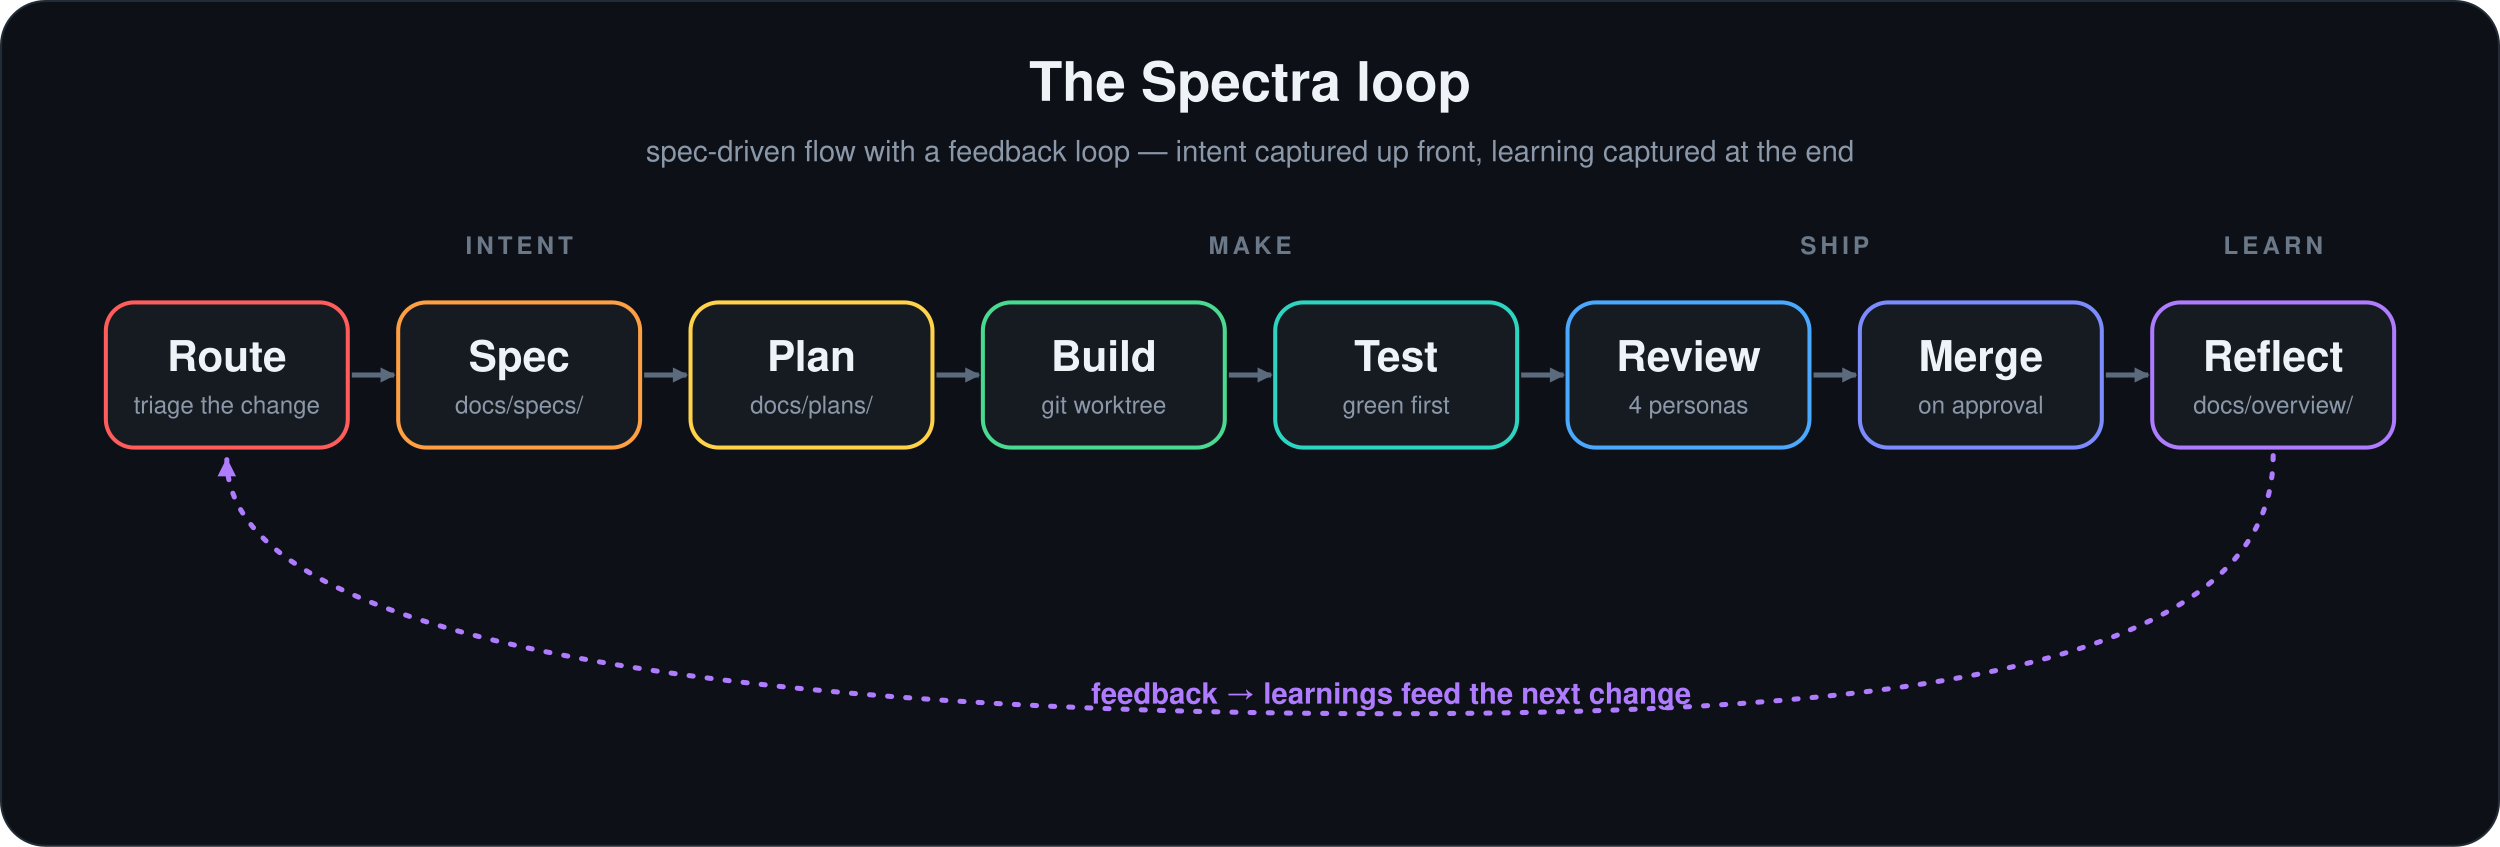
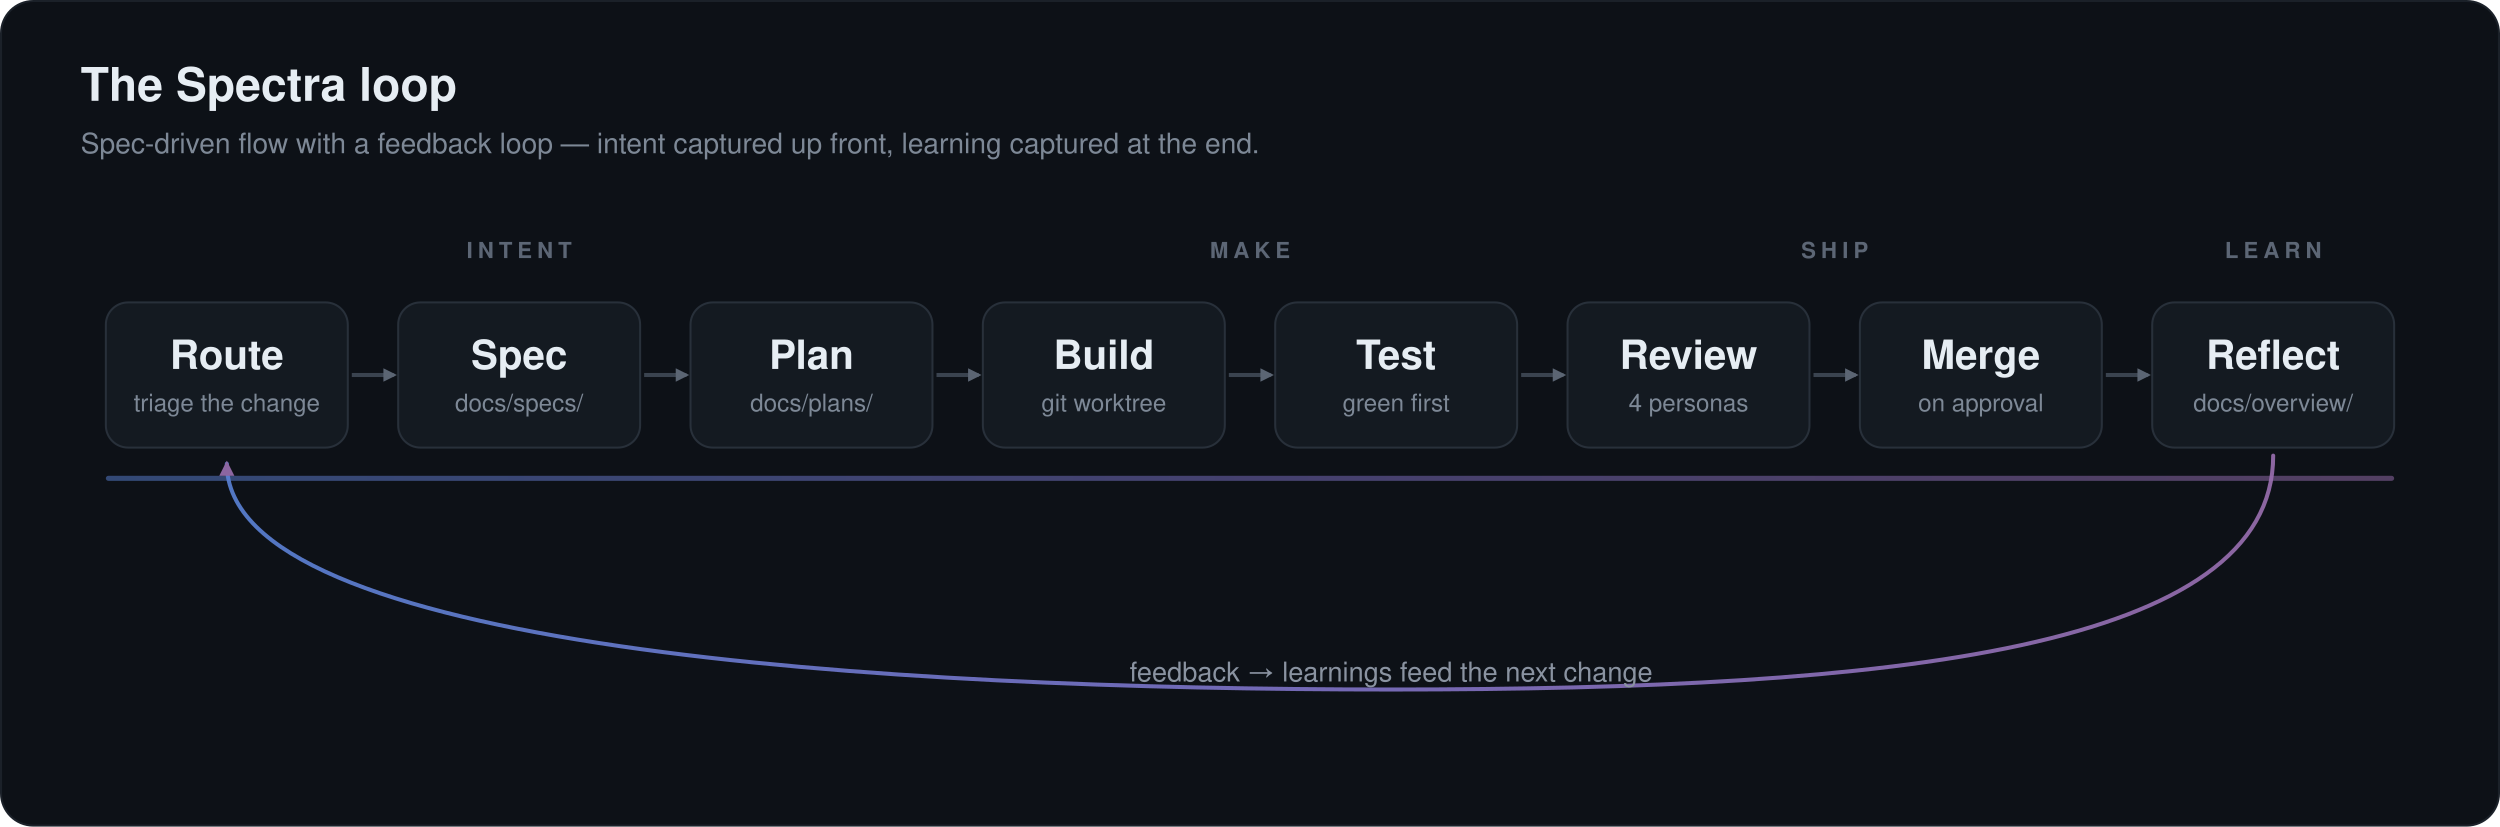
- <svg xmlns="http://www.w3.org/2000/svg" viewBox="0 0 1240 420" width="1240" height="420" role="img" aria-label="The Spectra loop: Route, Spec, Plan, Build, Test, Review, Merge, Reflect — with learnings feeding back into the next change">
+ <svg xmlns="http://www.w3.org/2000/svg" viewBox="0 0 1240 410" width="1240" height="410" role="img" aria-label="The Spectra loop: Route, Spec, Plan, Build, Test, Review, Merge, Reflect — with learnings feeding back into the next change">
  <defs>
-     <marker id="arrow" viewBox="0 0 12 12" refX="10" refY="6" markerWidth="9" markerHeight="9" orient="auto" markerUnits="userSpaceOnUse">
-       <path d="M1 1 L11 6 L1 11 z" fill="#5b6b7d" />
+     <linearGradient id="rail" x1="0" y1="0" x2="1" y2="0">
+       <stop offset="0" stop-color="#5a82d6" />
+       <stop offset="0.5" stop-color="#7d72c8" />
+       <stop offset="1" stop-color="#9a6fb0" />
+     </linearGradient>
+     <marker id="arrow" viewBox="0 0 12 12" refX="9" refY="6" markerWidth="8" markerHeight="8" orient="auto" markerUnits="userSpaceOnUse">
+       <path d="M1 1 L11 6 L1 11 z" fill="#5b6573" />
    </marker>
-     <marker id="arrowv" viewBox="0 0 12 12" refX="10" refY="6" markerWidth="11" markerHeight="11" orient="auto" markerUnits="userSpaceOnUse">
-       <path d="M1 1 L11 6 L1 11 z" fill="#b07cff" />
+     <marker id="arrowf" viewBox="0 0 12 12" refX="9" refY="6" markerWidth="9" markerHeight="9" orient="auto" markerUnits="userSpaceOnUse">
+       <path d="M1 1 L11 6 L1 11 z" fill="#9a6fb0" />
    </marker>
  </defs>
-   <rect x="0.5" y="0.5" width="1239" height="419" rx="22" fill="#0d1117" stroke="#222b36" />
-   <text x="620" y="50" text-anchor="middle" font-family="-apple-system, BlinkMacSystemFont, 'Segoe UI', Helvetica, Arial, sans-serif" font-size="27" font-weight="700" fill="#eef3f8">The Spectra loop</text>
-   <text x="620" y="80" text-anchor="middle" font-family="-apple-system, BlinkMacSystemFont, 'Segoe UI', Helvetica, Arial, sans-serif" font-size="14.5" fill="#8b98a9">spec-driven flow with a feedback loop — intent captured up front, learning captured at the end</text>
-   <g font-family="-apple-system, BlinkMacSystemFont, 'Segoe UI', Helvetica, Arial, sans-serif" font-size="12" font-weight="700" letter-spacing="2" fill="#6b7888" text-anchor="middle">
-     <text x="257.5" y="126">INTENT</text>
-     <text x="620" y="126">MAKE</text>
-     <text x="910" y="126">SHIP</text>
-     <text x="1127.5" y="126">LEARN</text>
+   <rect x="0.5" y="0.5" width="1239" height="409" rx="16" fill="#0d1117" stroke="#1b2129" />
+   <text x="40" y="50" font-family="-apple-system, BlinkMacSystemFont, 'Segoe UI', Helvetica, Arial, sans-serif" font-size="23" font-weight="650" fill="#e6edf3">The Spectra loop</text>
+   <text x="40" y="76" font-family="-apple-system, BlinkMacSystemFont, 'Segoe UI', Helvetica, Arial, sans-serif" font-size="14" fill="#7d8896">Spec-driven flow with a feedback loop — intent captured up front, learning captured at the end.</text>
+   <g font-family="-apple-system, BlinkMacSystemFont, 'Segoe UI', Helvetica, Arial, sans-serif" font-size="11" font-weight="600" letter-spacing="2.5" fill="#5c6675" text-anchor="middle">
+     <text x="257.5" y="128">INTENT</text>
+     <text x="620" y="128">MAKE</text>
+     <text x="910" y="128">SHIP</text>
+     <text x="1127.5" y="128">LEARN</text>
  </g>
-   <g stroke="#5b6b7d" stroke-width="2.5" marker-end="url(#arrow)">
+   <g stroke="#3a434f" stroke-width="2" marker-end="url(#arrow)">
    <line x1="174.5" y1="186" x2="195.5" y2="186" />
    <line x1="319.5" y1="186" x2="340.5" y2="186" />
    <line x1="464.5" y1="186" x2="485.5" y2="186" />
    <line x1="609.5" y1="186" x2="630.5" y2="186" />
    <line x1="754.5" y1="186" x2="775.5" y2="186" />
    <line x1="899.5" y1="186" x2="920.5" y2="186" />
    <line x1="1044.5" y1="186" x2="1065.5" y2="186" />
  </g>
  <g font-family="-apple-system, BlinkMacSystemFont, 'Segoe UI', Helvetica, Arial, sans-serif" text-anchor="middle">
-     <rect x="52.5" y="150" width="120" height="72" rx="14" fill="#161b22" stroke="#ff5c5c" stroke-width="2" />
-     <text x="112.5" y="184" font-size="21" font-weight="600" fill="#eef3f8">Route</text>
-     <text x="112.5" y="205" font-size="12" fill="#8b98a9">triage the change</text>
-     <rect x="197.5" y="150" width="120" height="72" rx="14" fill="#161b22" stroke="#ff9f43" stroke-width="2" />
-     <text x="257.5" y="184" font-size="21" font-weight="600" fill="#eef3f8">Spec</text>
-     <text x="257.5" y="205" font-size="12" fill="#8b98a9">docs/specs/</text>
-     <rect x="342.5" y="150" width="120" height="72" rx="14" fill="#161b22" stroke="#ffd24a" stroke-width="2" />
-     <text x="402.5" y="184" font-size="21" font-weight="600" fill="#eef3f8">Plan</text>
-     <text x="402.5" y="205" font-size="12" fill="#8b98a9">docs/plans/</text>
-     <rect x="487.5" y="150" width="120" height="72" rx="14" fill="#161b22" stroke="#4ad991" stroke-width="2" />
-     <text x="547.5" y="184" font-size="21" font-weight="600" fill="#eef3f8">Build</text>
-     <text x="547.5" y="205" font-size="12" fill="#8b98a9">git worktree</text>
-     <rect x="632.5" y="150" width="120" height="72" rx="14" fill="#161b22" stroke="#2dd4bf" stroke-width="2" />
-     <text x="692.5" y="184" font-size="21" font-weight="600" fill="#eef3f8">Test</text>
-     <text x="692.5" y="205" font-size="12" fill="#8b98a9">green first</text>
-     <rect x="777.5" y="150" width="120" height="72" rx="14" fill="#161b22" stroke="#4aa8ff" stroke-width="2" />
-     <text x="837.5" y="184" font-size="21" font-weight="600" fill="#eef3f8">Review</text>
-     <text x="837.5" y="205" font-size="12" fill="#8b98a9">4 personas</text>
-     <rect x="922.5" y="150" width="120" height="72" rx="14" fill="#161b22" stroke="#7c8cff" stroke-width="2" />
-     <text x="982.5" y="184" font-size="21" font-weight="600" fill="#eef3f8">Merge</text>
-     <text x="982.5" y="205" font-size="12" fill="#8b98a9">on approval</text>
-     <rect x="1067.5" y="150" width="120" height="72" rx="14" fill="#161b22" stroke="#b07cff" stroke-width="2" />
-     <text x="1127.5" y="184" font-size="21" font-weight="600" fill="#eef3f8">Reflect</text>
-     <text x="1127.5" y="205" font-size="12" fill="#8b98a9">docs/overview/</text>
+     <rect x="52.5" y="150" width="120" height="72" rx="11" fill="#141a21" stroke="#28303a" />
+     <text x="112.5" y="183" font-size="20" font-weight="600" fill="#e6edf3">Route</text>
+     <text x="112.5" y="204" font-size="12" fill="#7d8896">triage the change</text>
+     <rect x="197.5" y="150" width="120" height="72" rx="11" fill="#141a21" stroke="#28303a" />
+     <text x="257.5" y="183" font-size="20" font-weight="600" fill="#e6edf3">Spec</text>
+     <text x="257.5" y="204" font-size="12" fill="#7d8896">docs/specs/</text>
+     <rect x="342.5" y="150" width="120" height="72" rx="11" fill="#141a21" stroke="#28303a" />
+     <text x="402.5" y="183" font-size="20" font-weight="600" fill="#e6edf3">Plan</text>
+     <text x="402.5" y="204" font-size="12" fill="#7d8896">docs/plans/</text>
+     <rect x="487.5" y="150" width="120" height="72" rx="11" fill="#141a21" stroke="#28303a" />
+     <text x="547.5" y="183" font-size="20" font-weight="600" fill="#e6edf3">Build</text>
+     <text x="547.5" y="204" font-size="12" fill="#7d8896">git worktree</text>
+     <rect x="632.5" y="150" width="120" height="72" rx="11" fill="#141a21" stroke="#28303a" />
+     <text x="692.5" y="183" font-size="20" font-weight="600" fill="#e6edf3">Test</text>
+     <text x="692.5" y="204" font-size="12" fill="#7d8896">green first</text>
+     <rect x="777.5" y="150" width="120" height="72" rx="11" fill="#141a21" stroke="#28303a" />
+     <text x="837.5" y="183" font-size="20" font-weight="600" fill="#e6edf3">Review</text>
+     <text x="837.5" y="204" font-size="12" fill="#7d8896">4 personas</text>
+     <rect x="922.5" y="150" width="120" height="72" rx="11" fill="#141a21" stroke="#28303a" />
+     <text x="982.5" y="183" font-size="20" font-weight="600" fill="#e6edf3">Merge</text>
+     <text x="982.5" y="204" font-size="12" fill="#7d8896">on approval</text>
+     <rect x="1067.5" y="150" width="120" height="72" rx="11" fill="#141a21" stroke="#28303a" />
+     <text x="1127.5" y="183" font-size="20" font-weight="600" fill="#e6edf3">Reflect</text>
+     <text x="1127.5" y="204" font-size="12" fill="#7d8896">docs/overview/</text>
  </g>
-   <path d="M1127.5 226 C1127.5 332 940 354 690 354 C440 354 112.5 332 112.5 228" fill="none" stroke="#b07cff" stroke-width="2.5" stroke-dasharray="2 7" stroke-linecap="round" marker-end="url(#arrowv)" />
-   <text x="690" y="349" text-anchor="middle" font-family="-apple-system, BlinkMacSystemFont, 'Segoe UI', Helvetica, Arial, sans-serif" font-size="14.5" font-weight="600" fill="#b07cff">feedback → learnings feed the next change</text>
+   <rect x="52.5" y="236" width="1135" height="2.5" rx="1.25" fill="url(#rail)" opacity="0.5" />
+   <path d="M1127.5 226 C1127.5 322 940 342 690 342 C440 342 112.5 322 112.5 230" fill="none" stroke="url(#rail)" stroke-width="2" stroke-linecap="round" opacity="0.9" marker-end="url(#arrowf)" />
+   <text x="690" y="338" text-anchor="middle" font-family="-apple-system, BlinkMacSystemFont, 'Segoe UI', Helvetica, Arial, sans-serif" font-size="13.5" font-weight="500" fill="#8a93a1">feedback → learnings feed the next change</text>
</svg>
